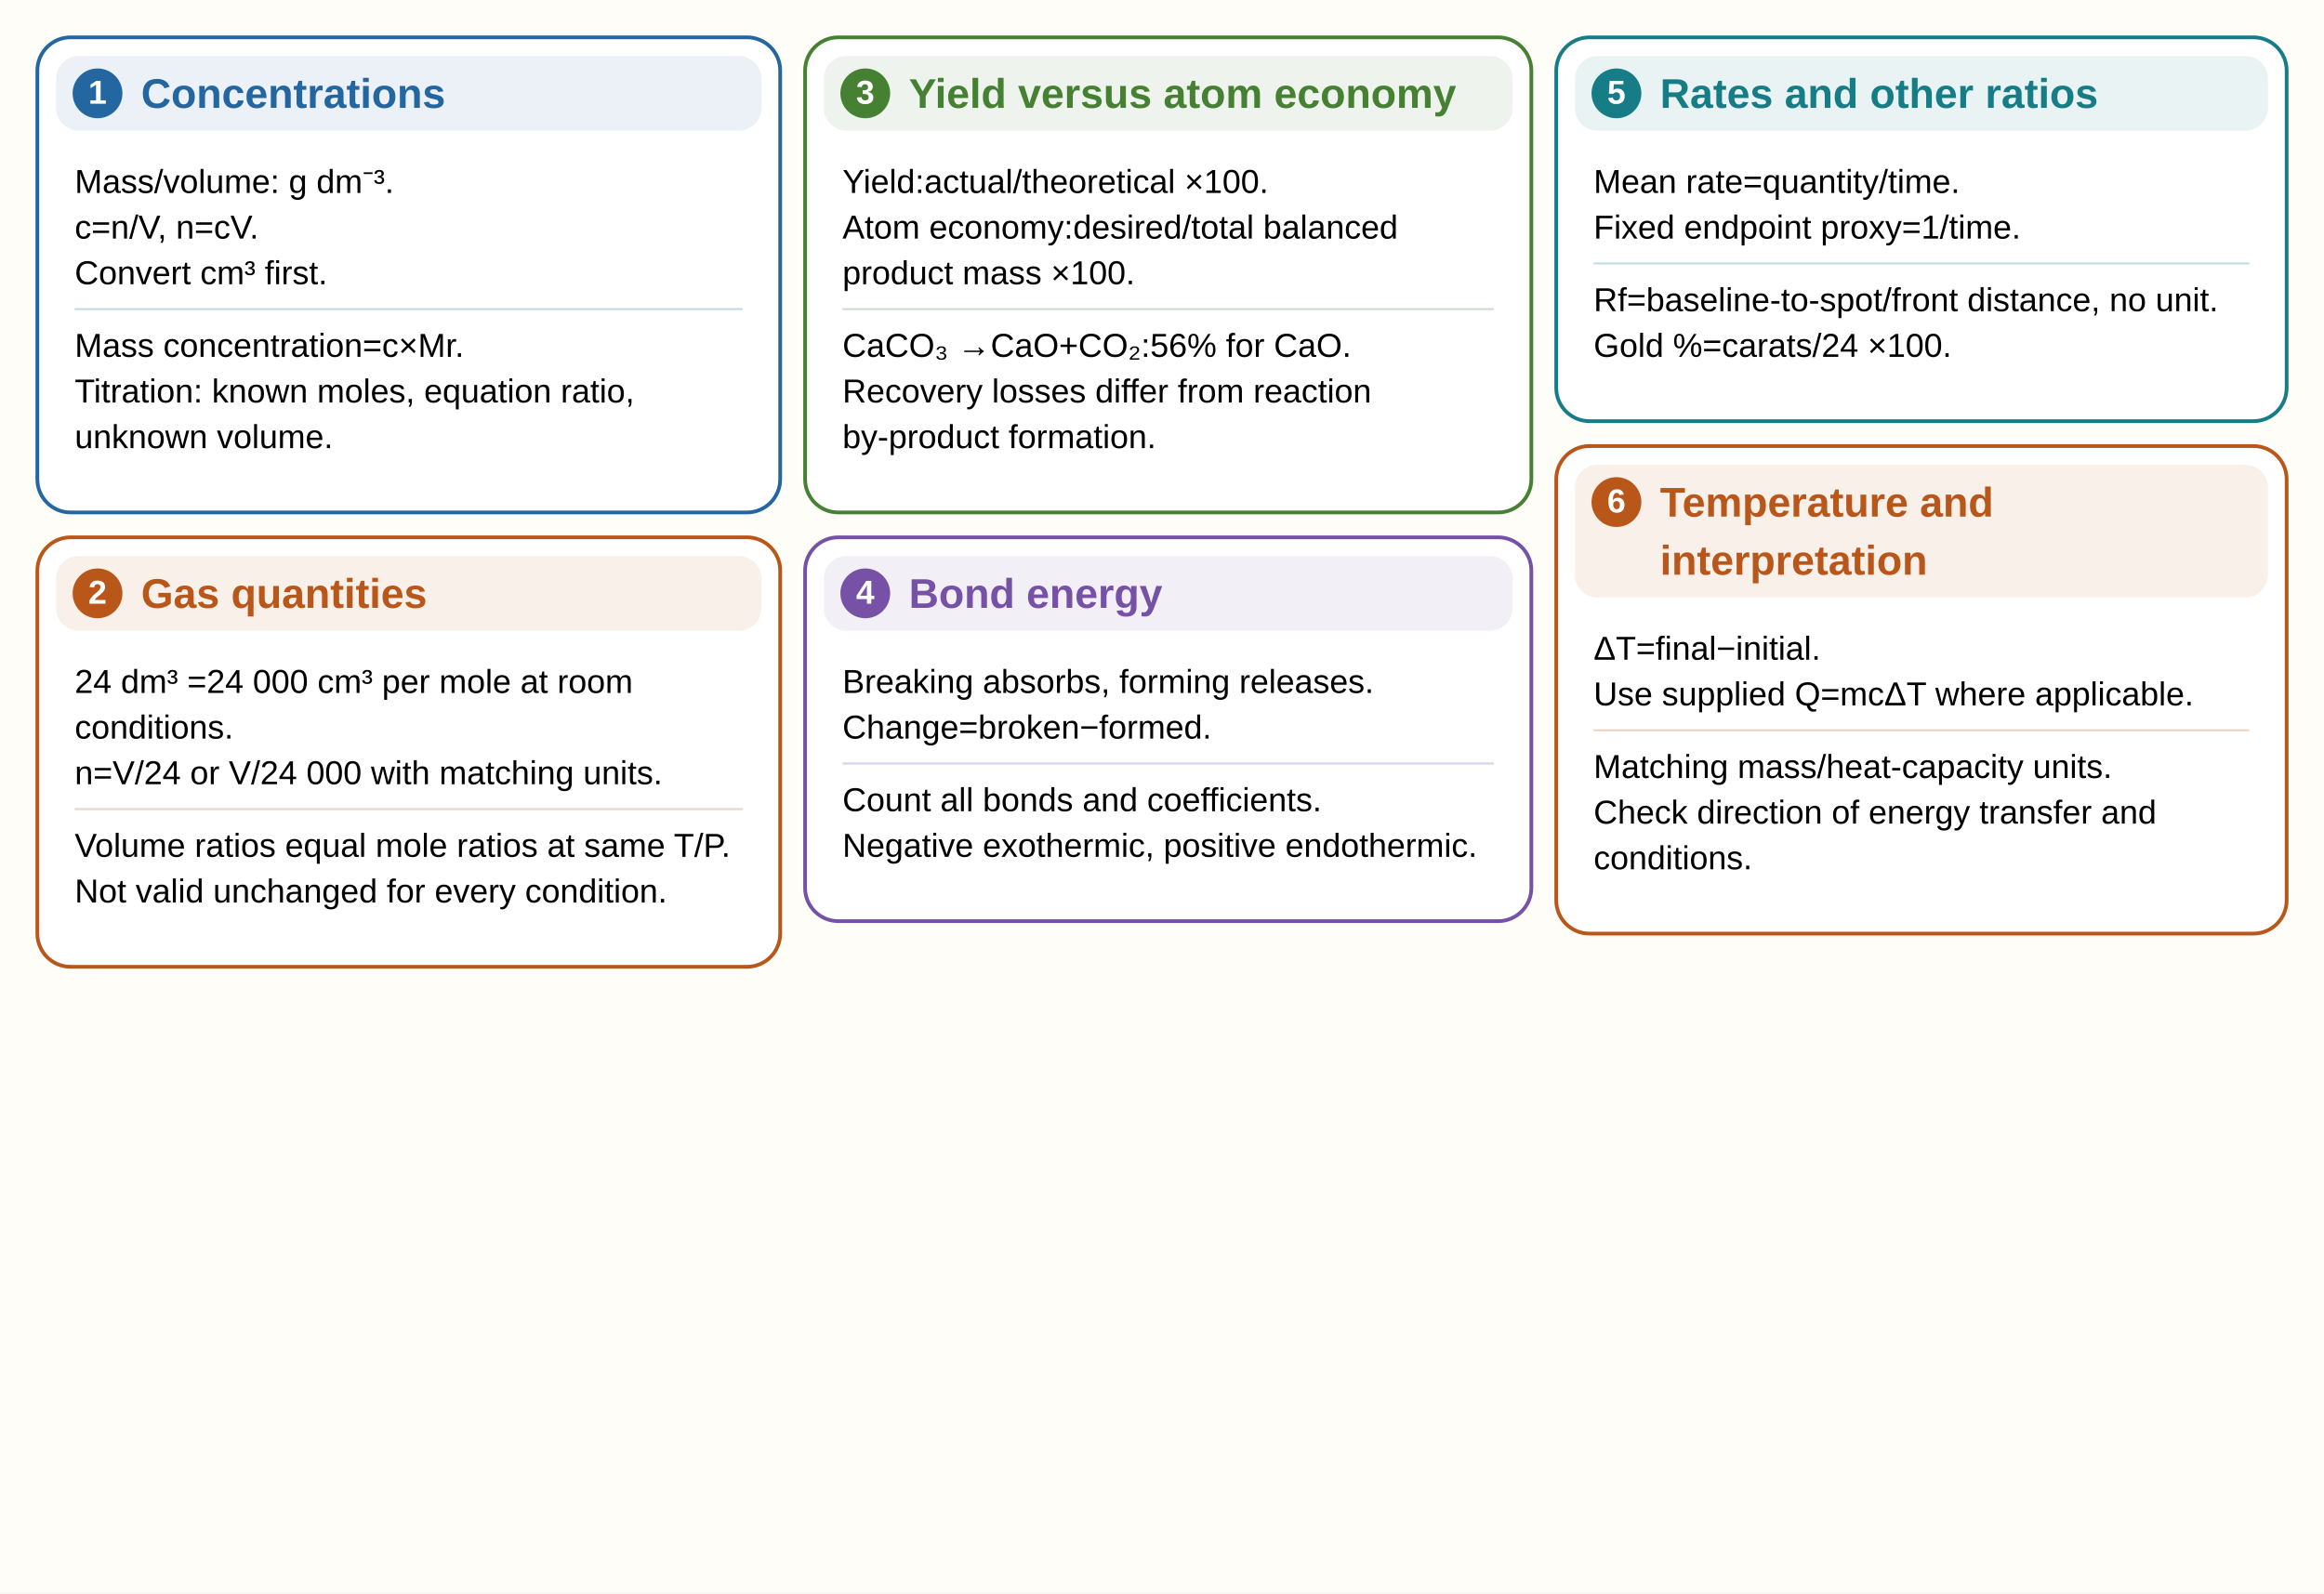
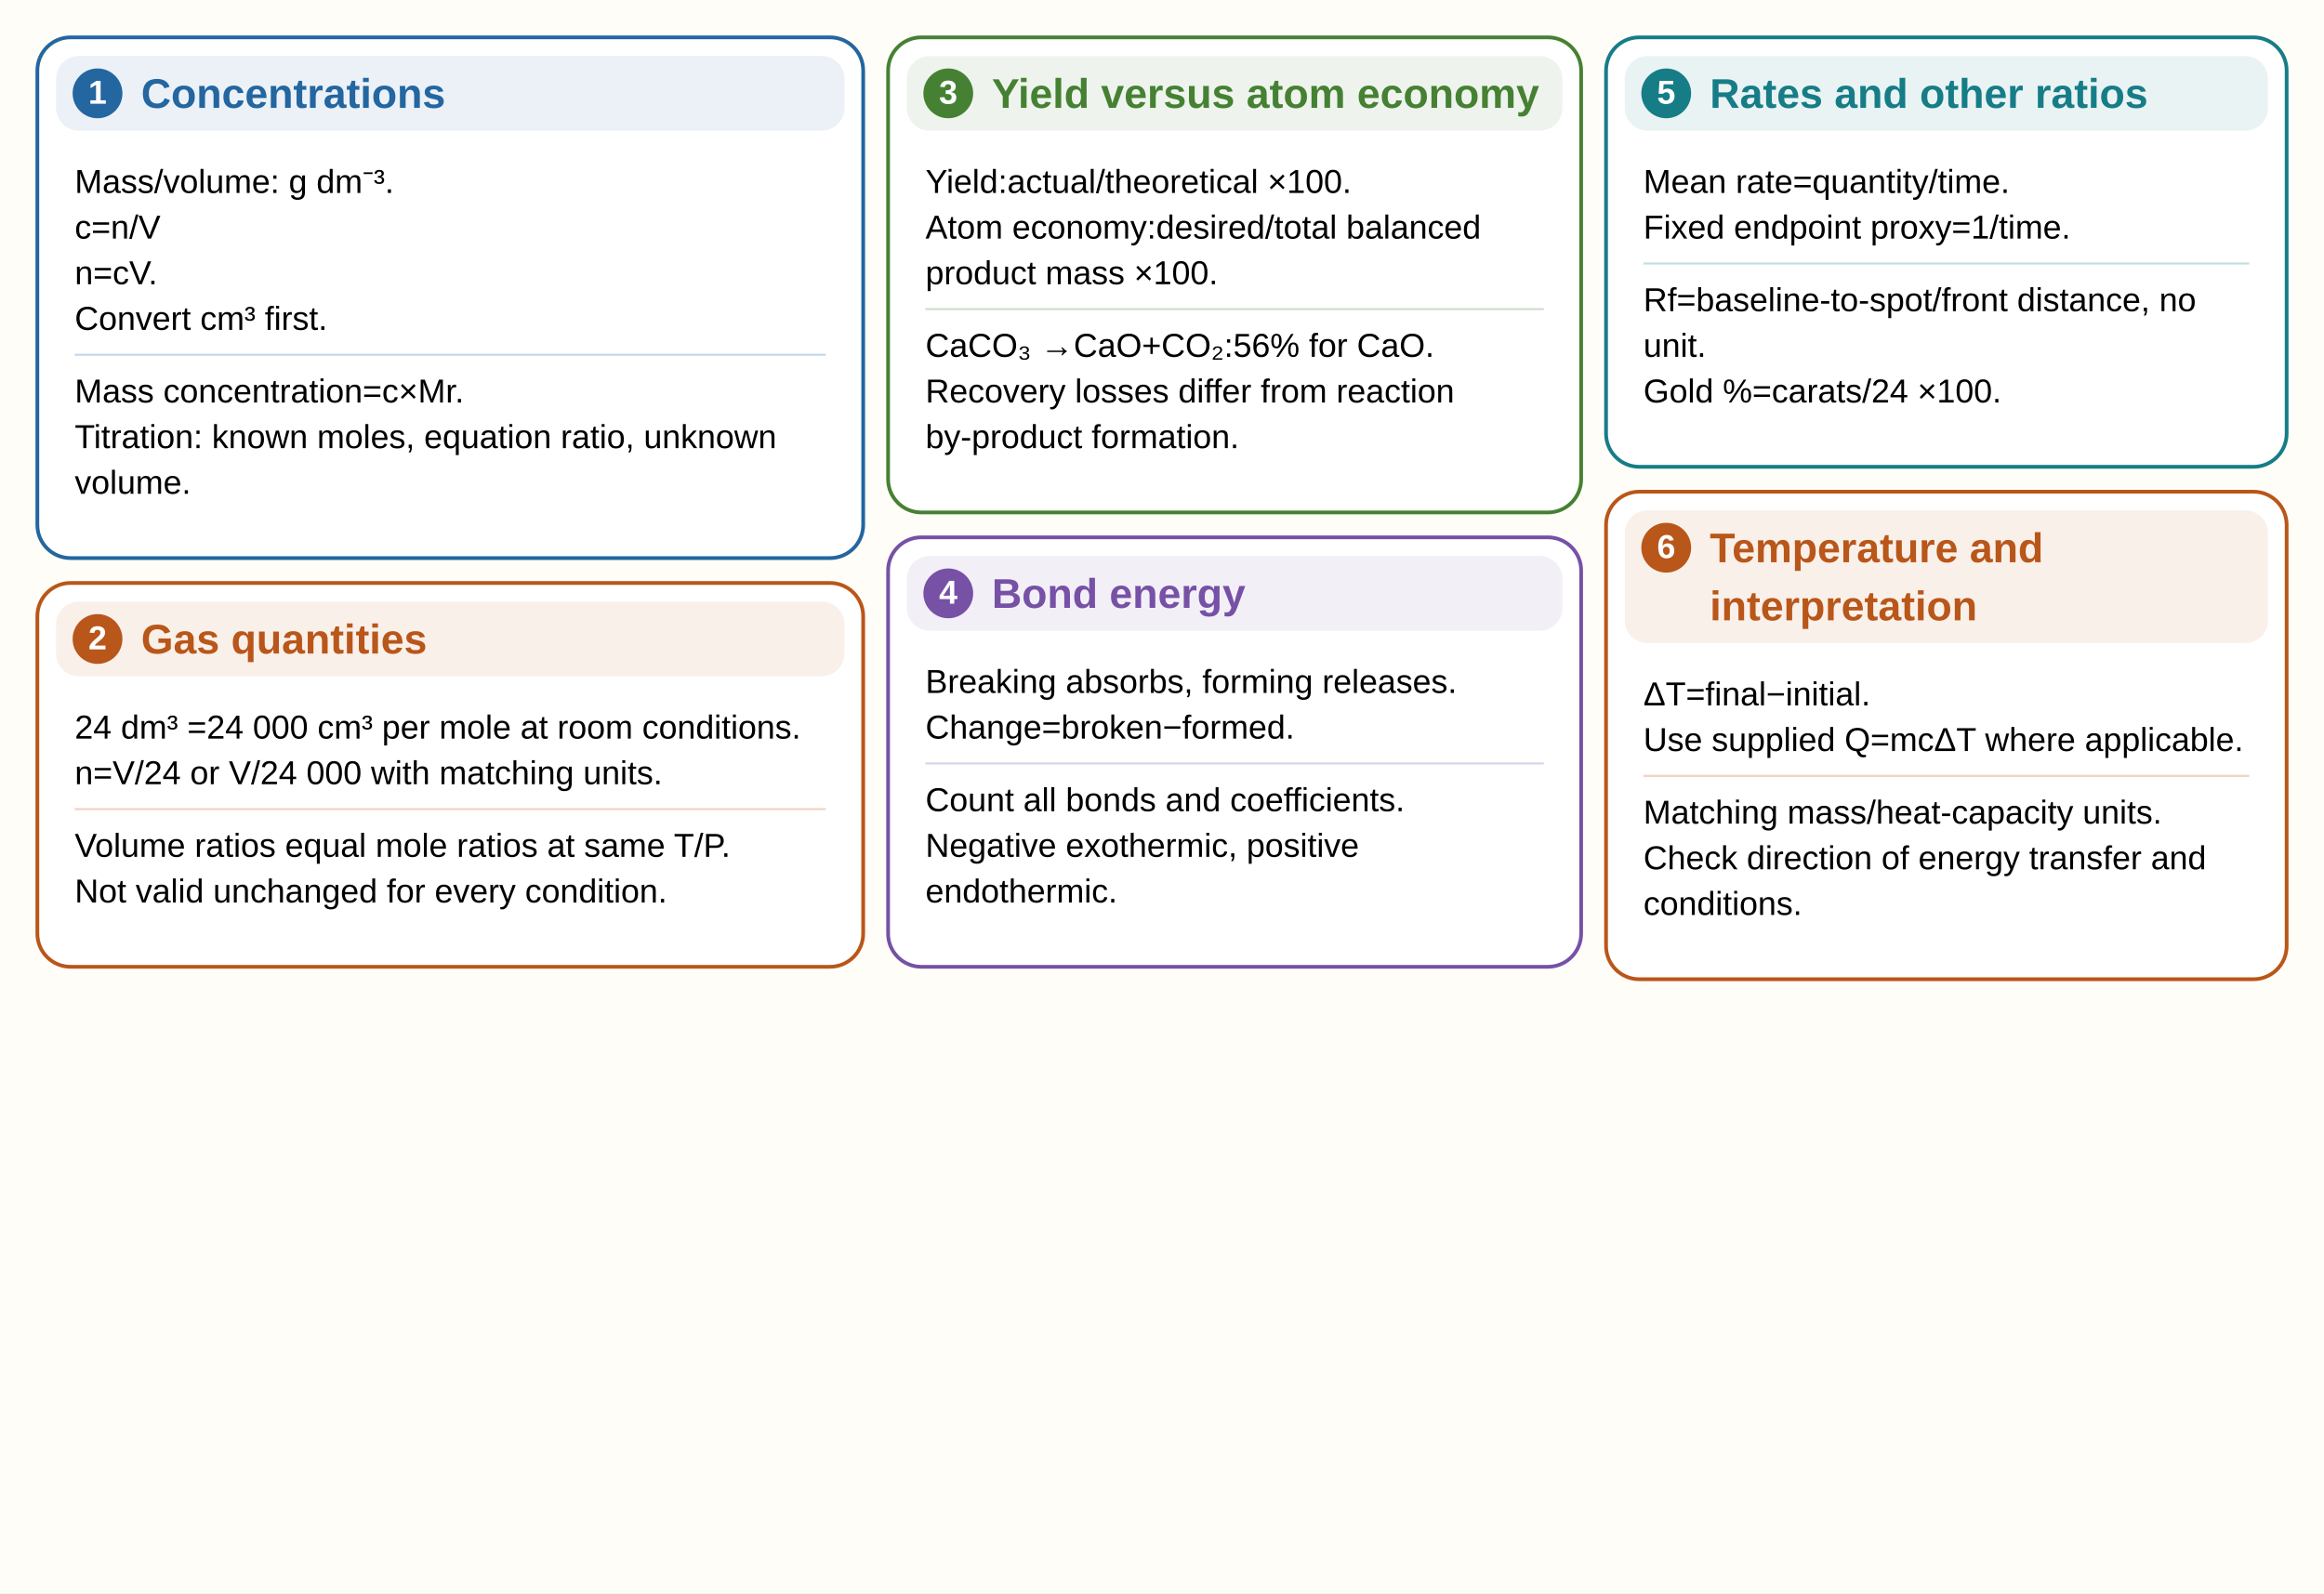
<svg xmlns="http://www.w3.org/2000/svg" width="2400" height="1645.714" viewBox="0 0 1120 768" role="img" aria-labelledby="map-title map-description" data-print-width-mm="277" font-family="Segoe UI,Arial,sans-serif">
  <defs>
    <marker id="arrow-2366a0" viewBox="0 0 10 10" refX="9" refY="5" markerWidth="4" markerHeight="4" orient="auto-start-reverse">
      <path d="M1 1L9 5L1 9" fill="none" stroke="#2366a0" stroke-width="2" stroke-linejoin="round" />
    </marker>
    <marker id="arrow-b95619" viewBox="0 0 10 10" refX="9" refY="5" markerWidth="4" markerHeight="4" orient="auto-start-reverse">
      <path d="M1 1L9 5L1 9" fill="none" stroke="#b95619" stroke-width="2" stroke-linejoin="round" />
    </marker>
    <marker id="arrow-468133" viewBox="0 0 10 10" refX="9" refY="5" markerWidth="4" markerHeight="4" orient="auto-start-reverse">
      <path d="M1 1L9 5L1 9" fill="none" stroke="#468133" stroke-width="2" stroke-linejoin="round" />
    </marker>
    <marker id="arrow-7651a5" viewBox="0 0 10 10" refX="9" refY="5" markerWidth="4" markerHeight="4" orient="auto-start-reverse">
      <path d="M1 1L9 5L1 9" fill="none" stroke="#7651a5" stroke-width="2" stroke-linejoin="round" />
    </marker>
    <marker id="arrow-167d87" viewBox="0 0 10 10" refX="9" refY="5" markerWidth="4" markerHeight="4" orient="auto-start-reverse">
      <path d="M1 1L9 5L1 9" fill="none" stroke="#167d87" stroke-width="2" stroke-linejoin="round" />
    </marker>
    <marker id="arrow-b95619" viewBox="0 0 10 10" refX="9" refY="5" markerWidth="4" markerHeight="4" orient="auto-start-reverse">
      <path d="M1 1L9 5L1 9" fill="none" stroke="#b95619" stroke-width="2" stroke-linejoin="round" />
    </marker>
  </defs>
  <rect width="1120" height="768" fill="#fffdf8" />
-   <g class="map-section" id="section-1" data-source-panel="0" data-bounds="0,0,358,229" transform="translate(18 18)">
-     <rect width="358" height="229" rx="16" fill="white" stroke="#2366a0" stroke-width="1.8" />
+   <g class="map-section" id="section-1" data-source-panel="0" data-bounds="0,0,398,251" transform="translate(18 18)">
+     <rect width="398" height="251" rx="16" fill="white" stroke="#2366a0" stroke-width="1.8" />
    <g class="section-heading">
-       <rect x="9" y="9" width="340" height="36" rx="11" fill="#2366a0" opacity=".09" />
+       <rect x="9" y="9" width="380" height="36" rx="11" fill="#2366a0" opacity=".09" />
      <circle cx="29" cy="27" r="12" fill="#2366a0" />
      <text class="diagram-label" x="29" y="32" font-size="16" fill="white" font-weight="700" text-anchor="middle">1</text>
      <text class="panel-title" x="50" y="34" font-size="20" fill="#2366a0" font-weight="700" text-anchor="start">Concentrations</text>
    </g>
    <g class="section-body">
      <text class="body-text" x="18" y="75" font-size="16" fill="#000000" font-weight="400" text-anchor="start">Mass/volume: g dm⁻³.</text>
-       <text class="body-text" x="18" y="97" font-size="16" fill="#000000" font-weight="400" text-anchor="start">c=n/V, n=cV.</text>
-       <text class="body-text" x="18" y="119" font-size="16" fill="#000000" font-weight="400" text-anchor="start">Convert cm³ first.</text>
-       <path class="section-divider" d="M18 131H340" stroke="#2366a0" stroke-opacity=".25" stroke-width="1" fill="none" />
-       <text class="body-text" x="18" y="154" font-size="16" fill="#000000" font-weight="400" text-anchor="start">Mass concentration=c×Mr.</text>
-       <text class="body-text" x="18" y="176" font-size="16" fill="#000000" font-weight="400" text-anchor="start">Titration: known moles, equation ratio,</text>
-       <text class="body-text" x="18" y="198" font-size="16" fill="#000000" font-weight="400" text-anchor="start">unknown volume.</text>
+       <text class="body-text" x="18" y="97" font-size="16" fill="#000000" font-weight="400" text-anchor="start">c=n/V</text>
+       <text class="body-text" x="18" y="119" font-size="16" fill="#000000" font-weight="400" text-anchor="start">n=cV.</text>
+       <text class="body-text" x="18" y="141" font-size="16" fill="#000000" font-weight="400" text-anchor="start">Convert cm³ first.</text>
+       <path class="section-divider" d="M18 153H380" stroke="#2366a0" stroke-opacity=".25" stroke-width="1" fill="none" />
+       <text class="body-text" x="18" y="176" font-size="16" fill="#000000" font-weight="400" text-anchor="start">Mass concentration=c×Mr.</text>
+       <text class="body-text" x="18" y="198" font-size="16" fill="#000000" font-weight="400" text-anchor="start">Titration: known moles, equation ratio, unknown</text>
+       <text class="body-text" x="18" y="220" font-size="16" fill="#000000" font-weight="400" text-anchor="start">volume.</text>
    </g>
  </g>
-   <g class="map-section" id="section-2" data-source-panel="1" data-bounds="0,0,358,207" transform="translate(18 259)">
-     <rect width="358" height="207" rx="16" fill="white" stroke="#b95619" stroke-width="1.8" />
+   <g class="map-section" id="section-2" data-source-panel="1" data-bounds="0,0,398,185" transform="translate(18 281)">
+     <rect width="398" height="185" rx="16" fill="white" stroke="#b95619" stroke-width="1.8" />
    <g class="section-heading">
-       <rect x="9" y="9" width="340" height="36" rx="11" fill="#b95619" opacity=".09" />
+       <rect x="9" y="9" width="380" height="36" rx="11" fill="#b95619" opacity=".09" />
      <circle cx="29" cy="27" r="12" fill="#b95619" />
      <text class="diagram-label" x="29" y="32" font-size="16" fill="white" font-weight="700" text-anchor="middle">2</text>
      <text class="panel-title" x="50" y="34" font-size="20" fill="#b95619" font-weight="700" text-anchor="start">Gas quantities</text>
    </g>
    <g class="section-body">
-       <text class="body-text" x="18" y="75" font-size="16" fill="#000000" font-weight="400" text-anchor="start">24 dm³ =24 000 cm³ per mole at room</text>
-       <text class="body-text" x="18" y="97" font-size="16" fill="#000000" font-weight="400" text-anchor="start">conditions.</text>
-       <text class="body-text" x="18" y="119" font-size="16" fill="#000000" font-weight="400" text-anchor="start">n=V/24 or V/24 000 with matching units.</text>
-       <path class="section-divider" d="M18 131H340" stroke="#b95619" stroke-opacity=".25" stroke-width="1" fill="none" />
-       <text class="body-text" x="18" y="154" font-size="16" fill="#000000" font-weight="400" text-anchor="start">Volume ratios equal mole ratios at same T/P.</text>
-       <text class="body-text" x="18" y="176" font-size="16" fill="#000000" font-weight="400" text-anchor="start">Not valid unchanged for every condition.</text>
+       <text class="body-text" x="18" y="75" font-size="16" fill="#000000" font-weight="400" text-anchor="start">24 dm³ =24 000 cm³ per mole at room conditions.</text>
+       <text class="body-text" x="18" y="97" font-size="16" fill="#000000" font-weight="400" text-anchor="start">n=V/24 or V/24 000 with matching units.</text>
+       <path class="section-divider" d="M18 109H380" stroke="#b95619" stroke-opacity=".25" stroke-width="1" fill="none" />
+       <text class="body-text" x="18" y="132" font-size="16" fill="#000000" font-weight="400" text-anchor="start">Volume ratios equal mole ratios at same T/P.</text>
+       <text class="body-text" x="18" y="154" font-size="16" fill="#000000" font-weight="400" text-anchor="start">Not valid unchanged for every condition.</text>
    </g>
  </g>
-   <g class="map-section" id="section-3" data-source-panel="2" data-bounds="0,0,350,229" transform="translate(388 18)">
-     <rect width="350" height="229" rx="16" fill="white" stroke="#468133" stroke-width="1.8" />
+   <g class="map-section" id="section-3" data-source-panel="2" data-bounds="0,0,334,229" transform="translate(428 18)">
+     <rect width="334" height="229" rx="16" fill="white" stroke="#468133" stroke-width="1.8" />
    <g class="section-heading">
-       <rect x="9" y="9" width="332" height="36" rx="11" fill="#468133" opacity=".09" />
+       <rect x="9" y="9" width="316" height="36" rx="11" fill="#468133" opacity=".09" />
      <circle cx="29" cy="27" r="12" fill="#468133" />
      <text class="diagram-label" x="29" y="32" font-size="16" fill="white" font-weight="700" text-anchor="middle">3</text>
      <text class="panel-title" x="50" y="34" font-size="20" fill="#468133" font-weight="700" text-anchor="start">Yield versus atom economy</text>
    </g>
    <g class="section-body">
      <text class="body-text" x="18" y="75" font-size="16" fill="#000000" font-weight="400" text-anchor="start">Yield:actual/theoretical ×100.</text>
      <text class="body-text" x="18" y="97" font-size="16" fill="#000000" font-weight="400" text-anchor="start">Atom economy:desired/total balanced</text>
      <text class="body-text" x="18" y="119" font-size="16" fill="#000000" font-weight="400" text-anchor="start">product mass ×100.</text>
-       <path class="section-divider" d="M18 131H332" stroke="#468133" stroke-opacity=".25" stroke-width="1" fill="none" />
+       <path class="section-divider" d="M18 131H316" stroke="#468133" stroke-opacity=".25" stroke-width="1" fill="none" />
      <text class="body-text" x="18" y="154" font-size="16" fill="#000000" font-weight="400" text-anchor="start">CaCO₃ →CaO+CO₂:56% for CaO.</text>
      <text class="body-text" x="18" y="176" font-size="16" fill="#000000" font-weight="400" text-anchor="start">Recovery losses differ from reaction</text>
      <text class="body-text" x="18" y="198" font-size="16" fill="#000000" font-weight="400" text-anchor="start">by-product formation.</text>
    </g>
  </g>
-   <g class="map-section" id="section-4" data-source-panel="3" data-bounds="0,0,350,185" transform="translate(388 259)">
-     <rect width="350" height="185" rx="16" fill="white" stroke="#7651a5" stroke-width="1.8" />
+   <g class="map-section" id="section-4" data-source-panel="3" data-bounds="0,0,334,207" transform="translate(428 259)">
+     <rect width="334" height="207" rx="16" fill="white" stroke="#7651a5" stroke-width="1.8" />
    <g class="section-heading">
-       <rect x="9" y="9" width="332" height="36" rx="11" fill="#7651a5" opacity=".09" />
+       <rect x="9" y="9" width="316" height="36" rx="11" fill="#7651a5" opacity=".09" />
      <circle cx="29" cy="27" r="12" fill="#7651a5" />
      <text class="diagram-label" x="29" y="32" font-size="16" fill="white" font-weight="700" text-anchor="middle">4</text>
      <text class="panel-title" x="50" y="34" font-size="20" fill="#7651a5" font-weight="700" text-anchor="start">Bond energy</text>
    </g>
    <g class="section-body">
      <text class="body-text" x="18" y="75" font-size="16" fill="#000000" font-weight="400" text-anchor="start">Breaking absorbs, forming releases.</text>
      <text class="body-text" x="18" y="97" font-size="16" fill="#000000" font-weight="400" text-anchor="start">Change=broken−formed.</text>
-       <path class="section-divider" d="M18 109H332" stroke="#7651a5" stroke-opacity=".25" stroke-width="1" fill="none" />
+       <path class="section-divider" d="M18 109H316" stroke="#7651a5" stroke-opacity=".25" stroke-width="1" fill="none" />
      <text class="body-text" x="18" y="132" font-size="16" fill="#000000" font-weight="400" text-anchor="start">Count all bonds and coefficients.</text>
-       <text class="body-text" x="18" y="154" font-size="16" fill="#000000" font-weight="400" text-anchor="start">Negative exothermic, positive endothermic.</text>
+       <text class="body-text" x="18" y="154" font-size="16" fill="#000000" font-weight="400" text-anchor="start">Negative exothermic, positive</text>
+       <text class="body-text" x="18" y="176" font-size="16" fill="#000000" font-weight="400" text-anchor="start">endothermic.</text>
    </g>
  </g>
-   <g class="map-section" id="section-5" data-source-panel="4" data-bounds="0,0,352,185" transform="translate(750 18)">
-     <rect width="352" height="185" rx="16" fill="white" stroke="#167d87" stroke-width="1.8" />
+   <g class="map-section" id="section-5" data-source-panel="4" data-bounds="0,0,328,207" transform="translate(774 18)">
+     <rect width="328" height="207" rx="16" fill="white" stroke="#167d87" stroke-width="1.8" />
    <g class="section-heading">
-       <rect x="9" y="9" width="334" height="36" rx="11" fill="#167d87" opacity=".09" />
+       <rect x="9" y="9" width="310" height="36" rx="11" fill="#167d87" opacity=".09" />
      <circle cx="29" cy="27" r="12" fill="#167d87" />
      <text class="diagram-label" x="29" y="32" font-size="16" fill="white" font-weight="700" text-anchor="middle">5</text>
      <text class="panel-title" x="50" y="34" font-size="20" fill="#167d87" font-weight="700" text-anchor="start">Rates and other ratios</text>
    </g>
    <g class="section-body">
      <text class="body-text" x="18" y="75" font-size="16" fill="#000000" font-weight="400" text-anchor="start">Mean rate=quantity/time.</text>
      <text class="body-text" x="18" y="97" font-size="16" fill="#000000" font-weight="400" text-anchor="start">Fixed endpoint proxy=1/time.</text>
-       <path class="section-divider" d="M18 109H334" stroke="#167d87" stroke-opacity=".25" stroke-width="1" fill="none" />
-       <text class="body-text" x="18" y="132" font-size="16" fill="#000000" font-weight="400" text-anchor="start">Rf=baseline-to-spot/front distance, no unit.</text>
-       <text class="body-text" x="18" y="154" font-size="16" fill="#000000" font-weight="400" text-anchor="start">Gold %=carats/24 ×100.</text>
+       <path class="section-divider" d="M18 109H310" stroke="#167d87" stroke-opacity=".25" stroke-width="1" fill="none" />
+       <text class="body-text" x="18" y="132" font-size="16" fill="#000000" font-weight="400" text-anchor="start">Rf=baseline-to-spot/front distance, no</text>
+       <text class="body-text" x="18" y="154" font-size="16" fill="#000000" font-weight="400" text-anchor="start">unit.</text>
+       <text class="body-text" x="18" y="176" font-size="16" fill="#000000" font-weight="400" text-anchor="start">Gold %=carats/24 ×100.</text>
    </g>
  </g>
-   <g class="map-section" id="section-6" data-source-panel="5" data-bounds="0,0,352,235" transform="translate(750 215)">
-     <rect width="352" height="235" rx="16" fill="white" stroke="#b95619" stroke-width="1.8" />
+   <g class="map-section" id="section-6" data-source-panel="5" data-bounds="0,0,328,235" transform="translate(774 237)">
+     <rect width="328" height="235" rx="16" fill="white" stroke="#b95619" stroke-width="1.8" />
    <g class="section-heading">
-       <rect x="9" y="9" width="334" height="64" rx="11" fill="#b95619" opacity=".09" />
+       <rect x="9" y="9" width="310" height="64" rx="11" fill="#b95619" opacity=".09" />
      <circle cx="29" cy="27" r="12" fill="#b95619" />
      <text class="diagram-label" x="29" y="32" font-size="16" fill="white" font-weight="700" text-anchor="middle">6</text>
      <text class="panel-title" x="50" y="34" font-size="20" fill="#b95619" font-weight="700" text-anchor="start">Temperature and</text>
      <text class="panel-title" x="50" y="62" font-size="20" fill="#b95619" font-weight="700" text-anchor="start">interpretation</text>
    </g>
    <g class="section-body">
      <text class="body-text" x="18" y="103" font-size="16" fill="#000000" font-weight="400" text-anchor="start">ΔT=final−initial.</text>
      <text class="body-text" x="18" y="125" font-size="16" fill="#000000" font-weight="400" text-anchor="start">Use supplied Q=mcΔT where applicable.</text>
-       <path class="section-divider" d="M18 137H334" stroke="#b95619" stroke-opacity=".25" stroke-width="1" fill="none" />
+       <path class="section-divider" d="M18 137H310" stroke="#b95619" stroke-opacity=".25" stroke-width="1" fill="none" />
      <text class="body-text" x="18" y="160" font-size="16" fill="#000000" font-weight="400" text-anchor="start">Matching mass/heat-capacity units.</text>
      <text class="body-text" x="18" y="182" font-size="16" fill="#000000" font-weight="400" text-anchor="start">Check direction of energy transfer and</text>
      <text class="body-text" x="18" y="204" font-size="16" fill="#000000" font-weight="400" text-anchor="start">conditions.</text>
    </g>
  </g>
</svg>
